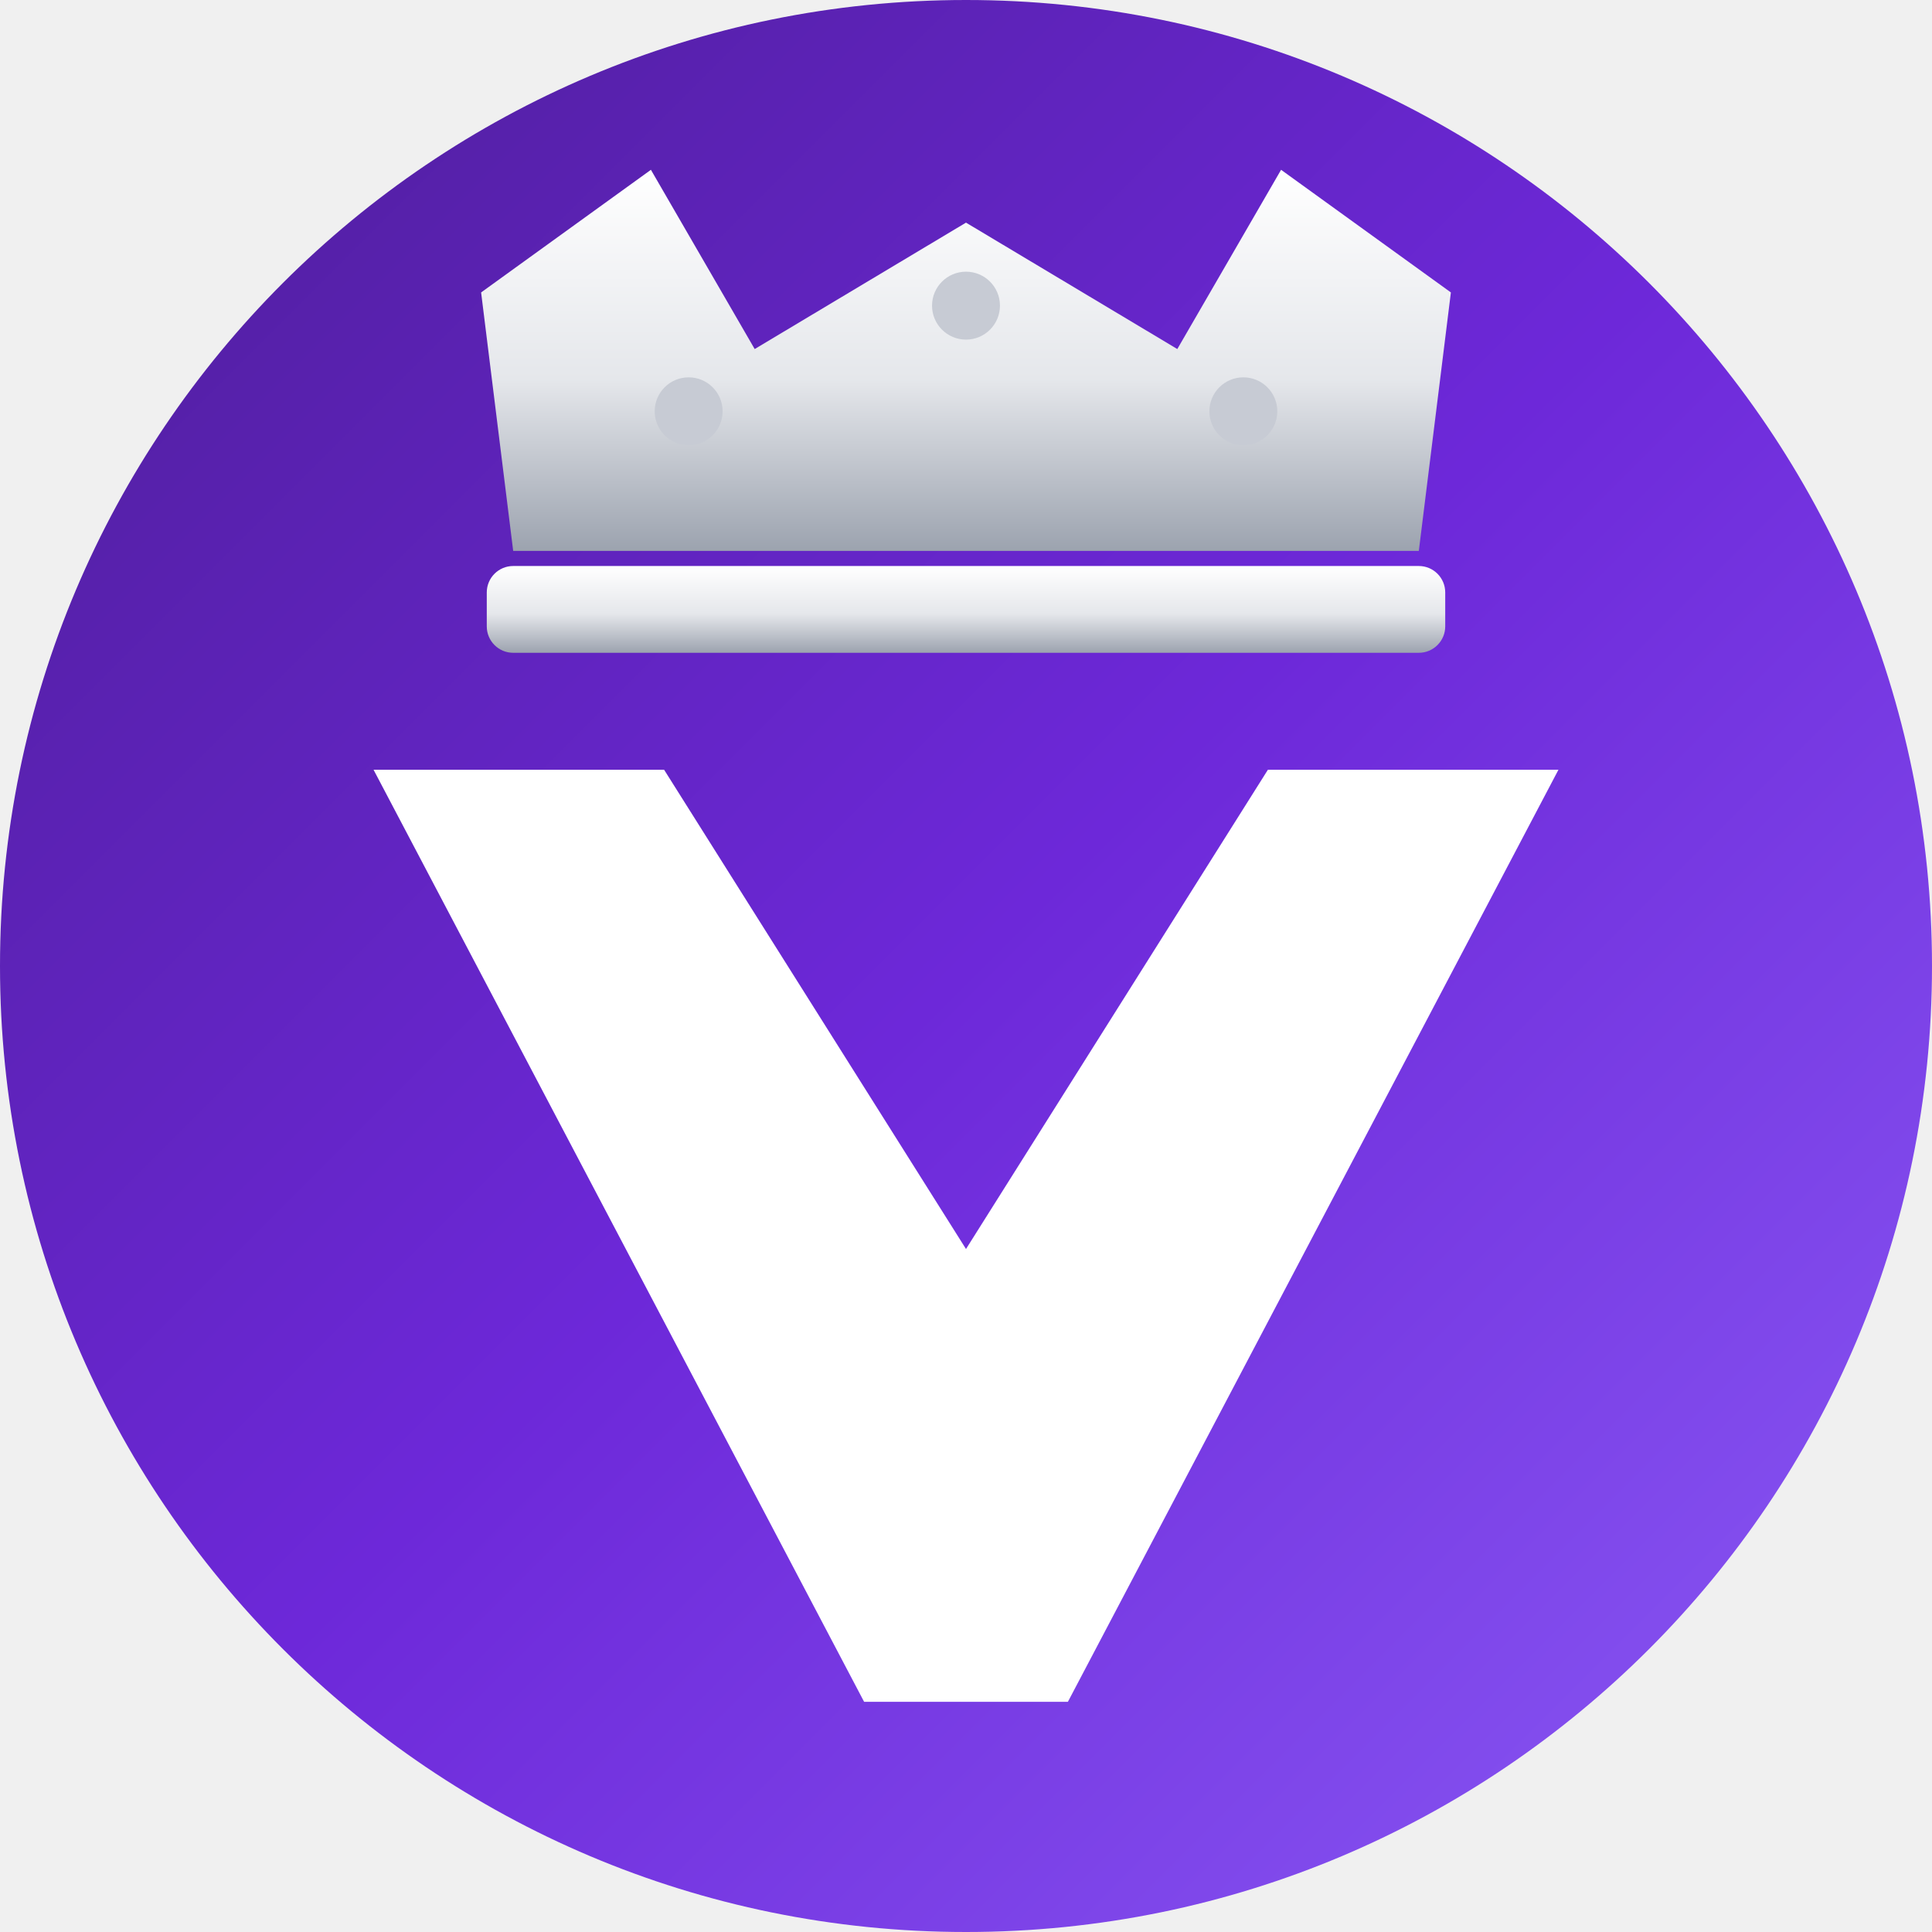
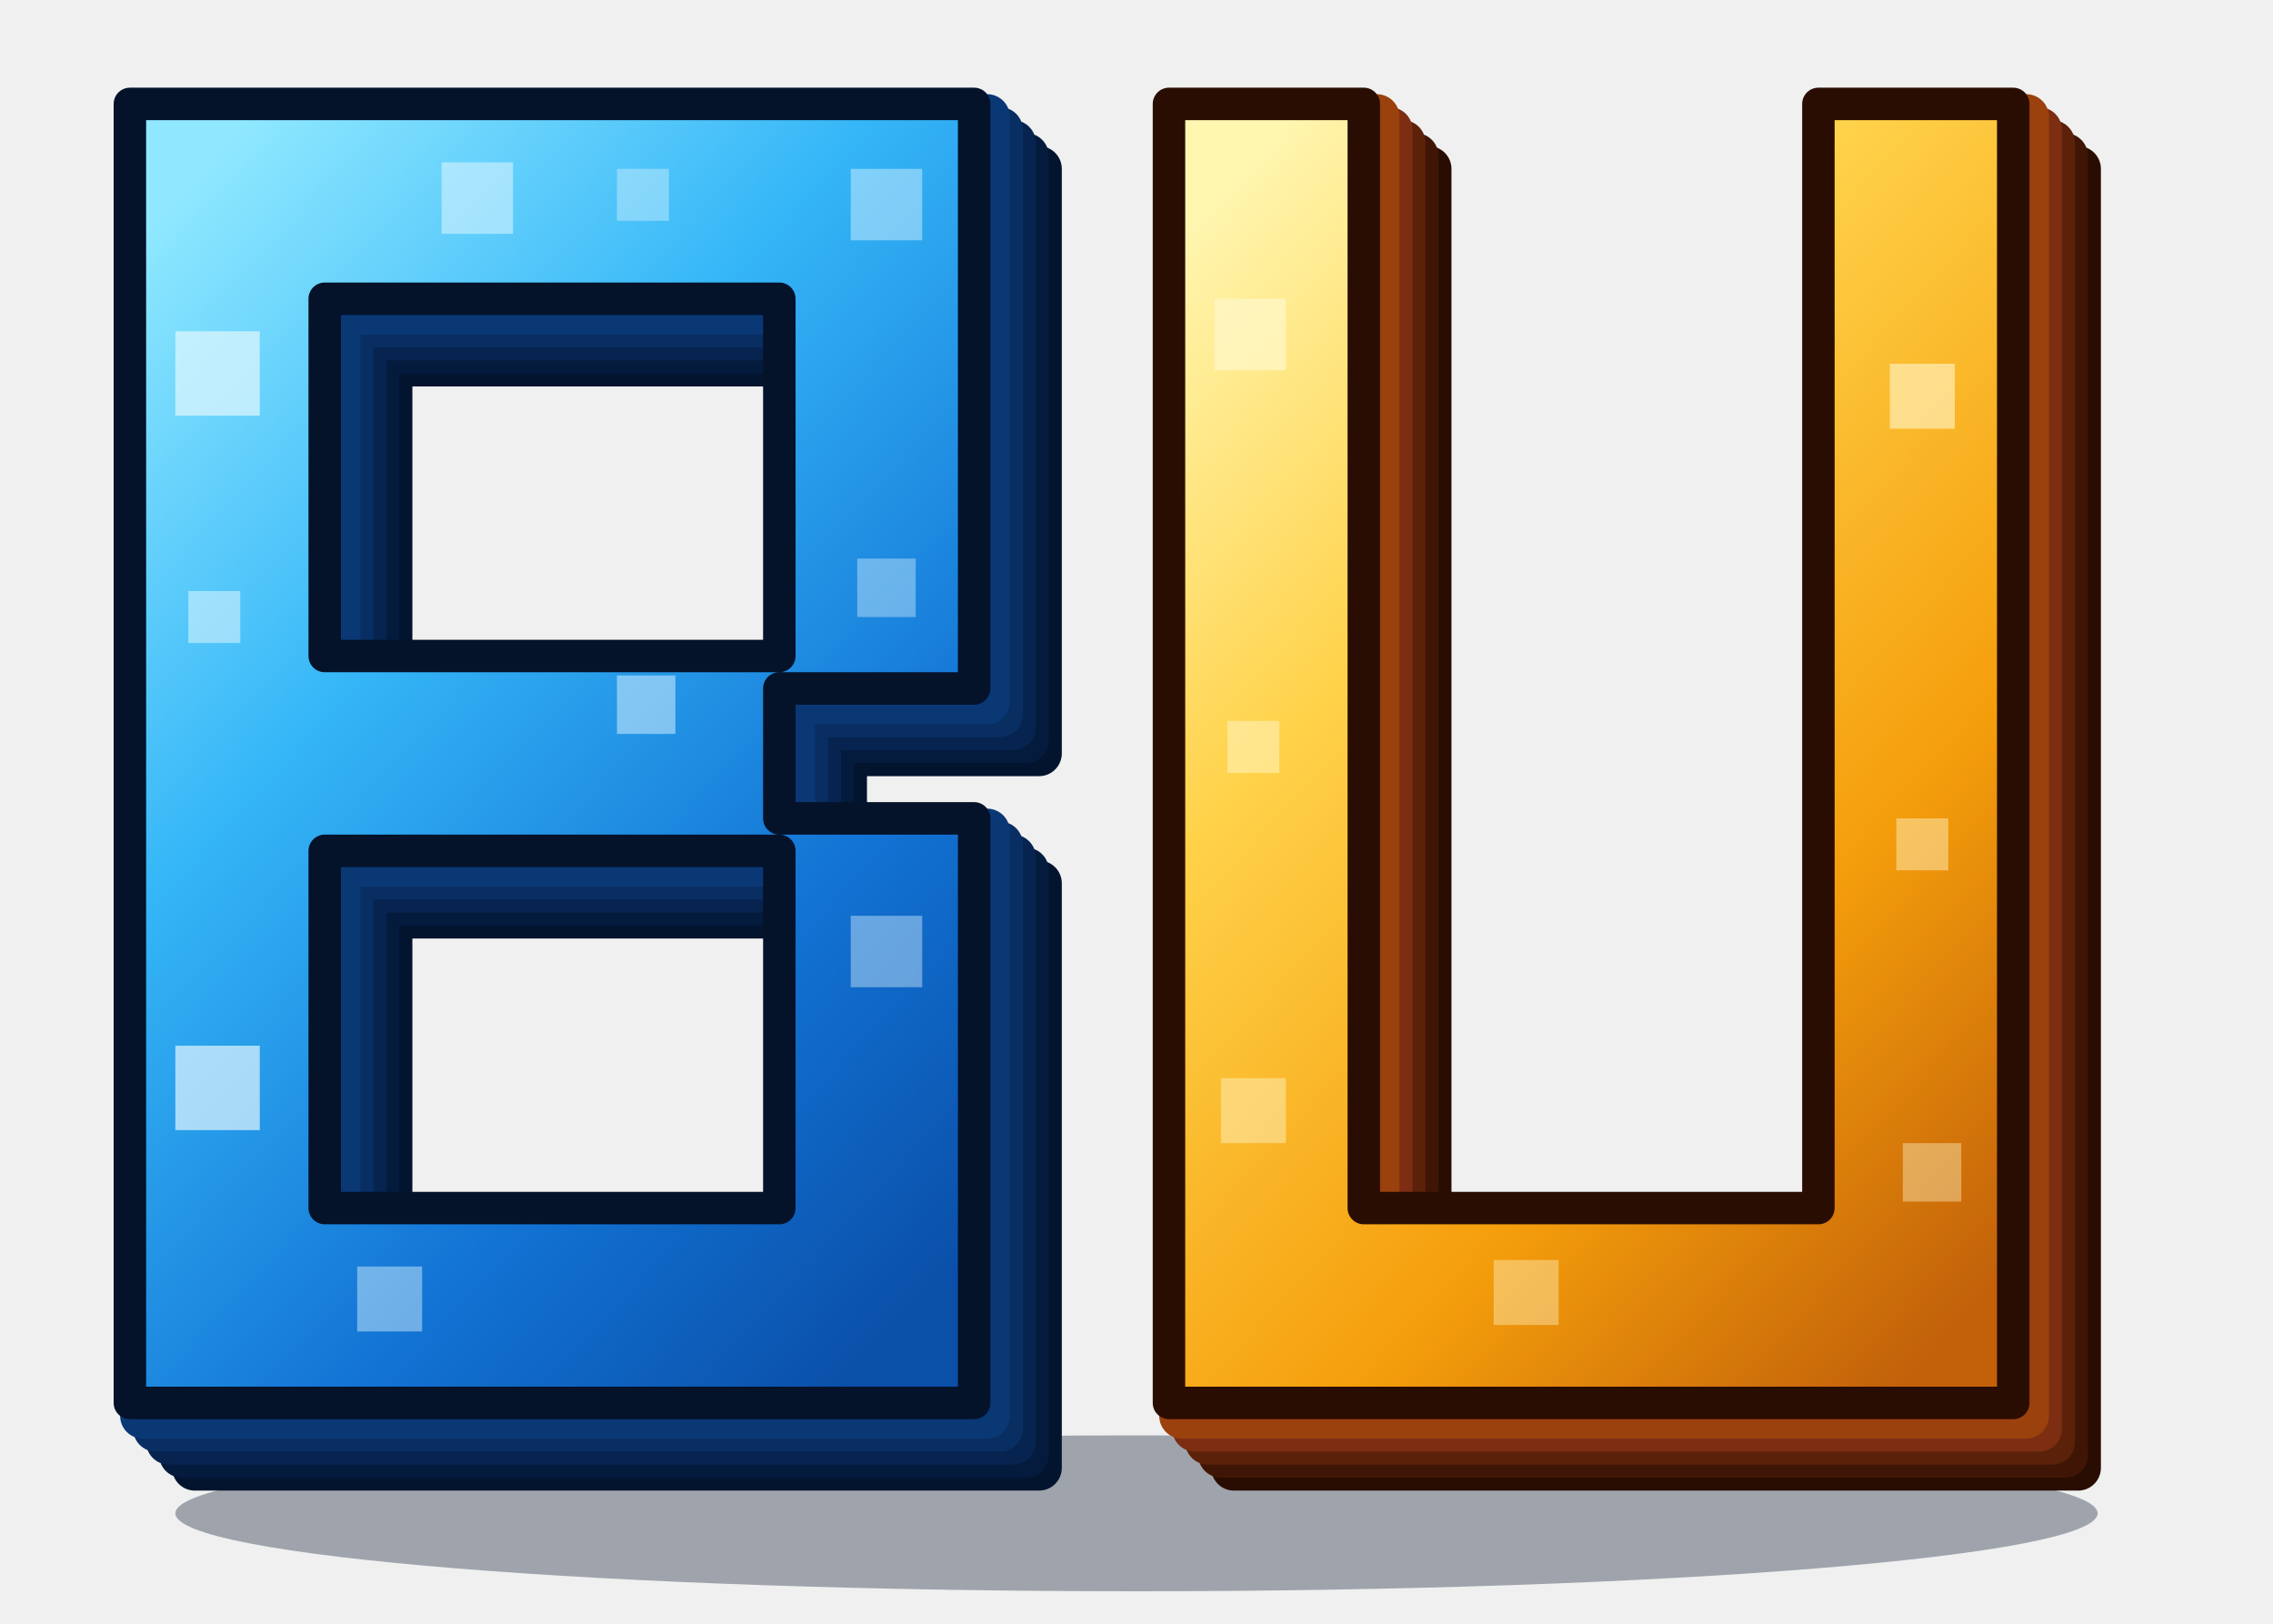
- <svg xmlns="http://www.w3.org/2000/svg" viewBox="0 0 1024 1024">
+ <svg xmlns="http://www.w3.org/2000/svg" viewBox="0 0 700 500" role="img" aria-label="Bedrock Union">
  <defs>
-     <linearGradient id="bg" x1="0" y1="0" x2="1" y2="1">
-       <stop offset="0" stop-color="#4C1D95" />
-       <stop offset="0.5" stop-color="#6D28D9" />
-       <stop offset="1" stop-color="#8B5CF6" />
+     <path id="buB" fill-rule="evenodd" d="M0 0 H260 V180 H200 V220 H260 V400 H0 Z M60 60 H200 V170 H60 Z M60 230 H200 V340 H60 Z" />
+     <path id="buU" fill-rule="evenodd" d="M0 0 H60 V340 H200 V0 H260 V400 H0 Z" />
+     <linearGradient id="buBlue" x1="0.15" y1="0" x2="0.85" y2="1">
+       <stop offset="0" stop-color="#8FE8FF" />
+       <stop offset="0.35" stop-color="#35B6F7" />
+       <stop offset="0.72" stop-color="#1273D4" />
+       <stop offset="1" stop-color="#0A4FA8" />
    </linearGradient>
-     <linearGradient id="crown" x1="0" y1="0" x2="0" y2="1">
-       <stop offset="0" stop-color="#FFFFFF" />
-       <stop offset="0.55" stop-color="#E5E7EB" />
-       <stop offset="1" stop-color="#9CA3AF" />
+     <linearGradient id="buGold" x1="0.15" y1="0" x2="0.85" y2="1">
+       <stop offset="0" stop-color="#FFF6B0" />
+       <stop offset="0.32" stop-color="#FFD24A" />
+       <stop offset="0.7" stop-color="#F59E0B" />
+       <stop offset="1" stop-color="#C2610A" />
    </linearGradient>
+     <clipPath id="buBClip">
+       <use href="#buB" clip-rule="evenodd" />
+     </clipPath>
+     <clipPath id="buUClip">
+       <use href="#buU" clip-rule="evenodd" />
+     </clipPath>
  </defs>
-   <circle cx="512" cy="512" r="512" fill="url(#bg)" />
-   <path d="M255 155 L345 90 L400 185 L512 118 L624 185 L679 90 L769 155 L752 292 L272 292 Z" fill="url(#crown)" />
-   <circle cx="365" cy="218" r="18" fill="#C7CBD4" />
-   <circle cx="512" cy="162" r="18" fill="#C7CBD4" />
-   <circle cx="659" cy="218" r="18" fill="#C7CBD4" />
-   <rect x="258" y="300" width="508" height="46" rx="14" fill="url(#crown)" />
-   <path d="M198 408 L352 408 L512 662 L672 408 L826 408 L566 902 L458 902 Z" fill="#FFFFFF" />
+   <ellipse cx="350" cy="466" rx="296" ry="24" fill="#04122A" opacity="0.34" />
+   <g transform="translate(40,32)">
+     <g stroke-linejoin="round">
+       <use href="#buB" x="20" y="20" fill="#03142F" stroke="#03142F" stroke-width="14" />
+       <use href="#buB" x="16" y="16" fill="#041B3D" stroke="#041B3D" stroke-width="14" />
+       <use href="#buB" x="12" y="12" fill="#06244F" stroke="#06244F" stroke-width="14" />
+       <use href="#buB" x="8" y="8" fill="#082E62" stroke="#082E62" stroke-width="14" />
+       <use href="#buB" x="4" y="4" fill="#0A3875" stroke="#0A3875" stroke-width="14" />
+     </g>
+     <use href="#buB" fill="url(#buBlue)" stroke="#04122A" stroke-width="10" stroke-linejoin="round" />
+     <g clip-path="url(#buBClip)" fill="#DFF6FF">
+       <rect x="14" y="70" width="26" height="26" opacity="0.72" />
+       <rect x="18" y="150" width="16" height="16" opacity="0.55" />
+       <rect x="14" y="290" width="26" height="26" opacity="0.70" />
+       <rect x="96" y="18" width="22" height="22" opacity="0.55" />
+       <rect x="150" y="20" width="16" height="16" opacity="0.40" />
+       <rect x="150" y="176" width="18" height="18" opacity="0.50" />
+       <rect x="222" y="20" width="22" height="22" opacity="0.45" />
+       <rect x="224" y="140" width="18" height="18" opacity="0.40" />
+       <rect x="222" y="250" width="22" height="22" opacity="0.42" />
+       <rect x="70" y="358" width="20" height="20" opacity="0.45" />
+     </g>
+   </g>
+   <g transform="translate(360,32)">
+     <g stroke-linejoin="round">
+       <use href="#buU" x="20" y="20" fill="#2A0D02" stroke="#2A0D02" stroke-width="14" />
+       <use href="#buU" x="16" y="16" fill="#3F1605" stroke="#3F1605" stroke-width="14" />
+       <use href="#buU" x="12" y="12" fill="#5B2109" stroke="#5B2109" stroke-width="14" />
+       <use href="#buU" x="8" y="8" fill="#7C2D12" stroke="#7C2D12" stroke-width="14" />
+       <use href="#buU" x="4" y="4" fill="#9A410D" stroke="#9A410D" stroke-width="14" />
+     </g>
+     <use href="#buU" fill="url(#buGold)" stroke="#2A0D02" stroke-width="10" stroke-linejoin="round" />
+     <g clip-path="url(#buUClip)" fill="#FFF7CC">
+       <rect x="14" y="60" width="22" height="22" opacity="0.68" />
+       <rect x="18" y="190" width="16" height="16" opacity="0.50" />
+       <rect x="16" y="300" width="20" height="20" opacity="0.45" />
+       <rect x="222" y="80" width="20" height="20" opacity="0.60" />
+       <rect x="224" y="220" width="16" height="16" opacity="0.45" />
+       <rect x="226" y="320" width="18" height="18" opacity="0.40" />
+       <rect x="100" y="356" width="20" height="20" opacity="0.40" />
+     </g>
+   </g>
</svg>
